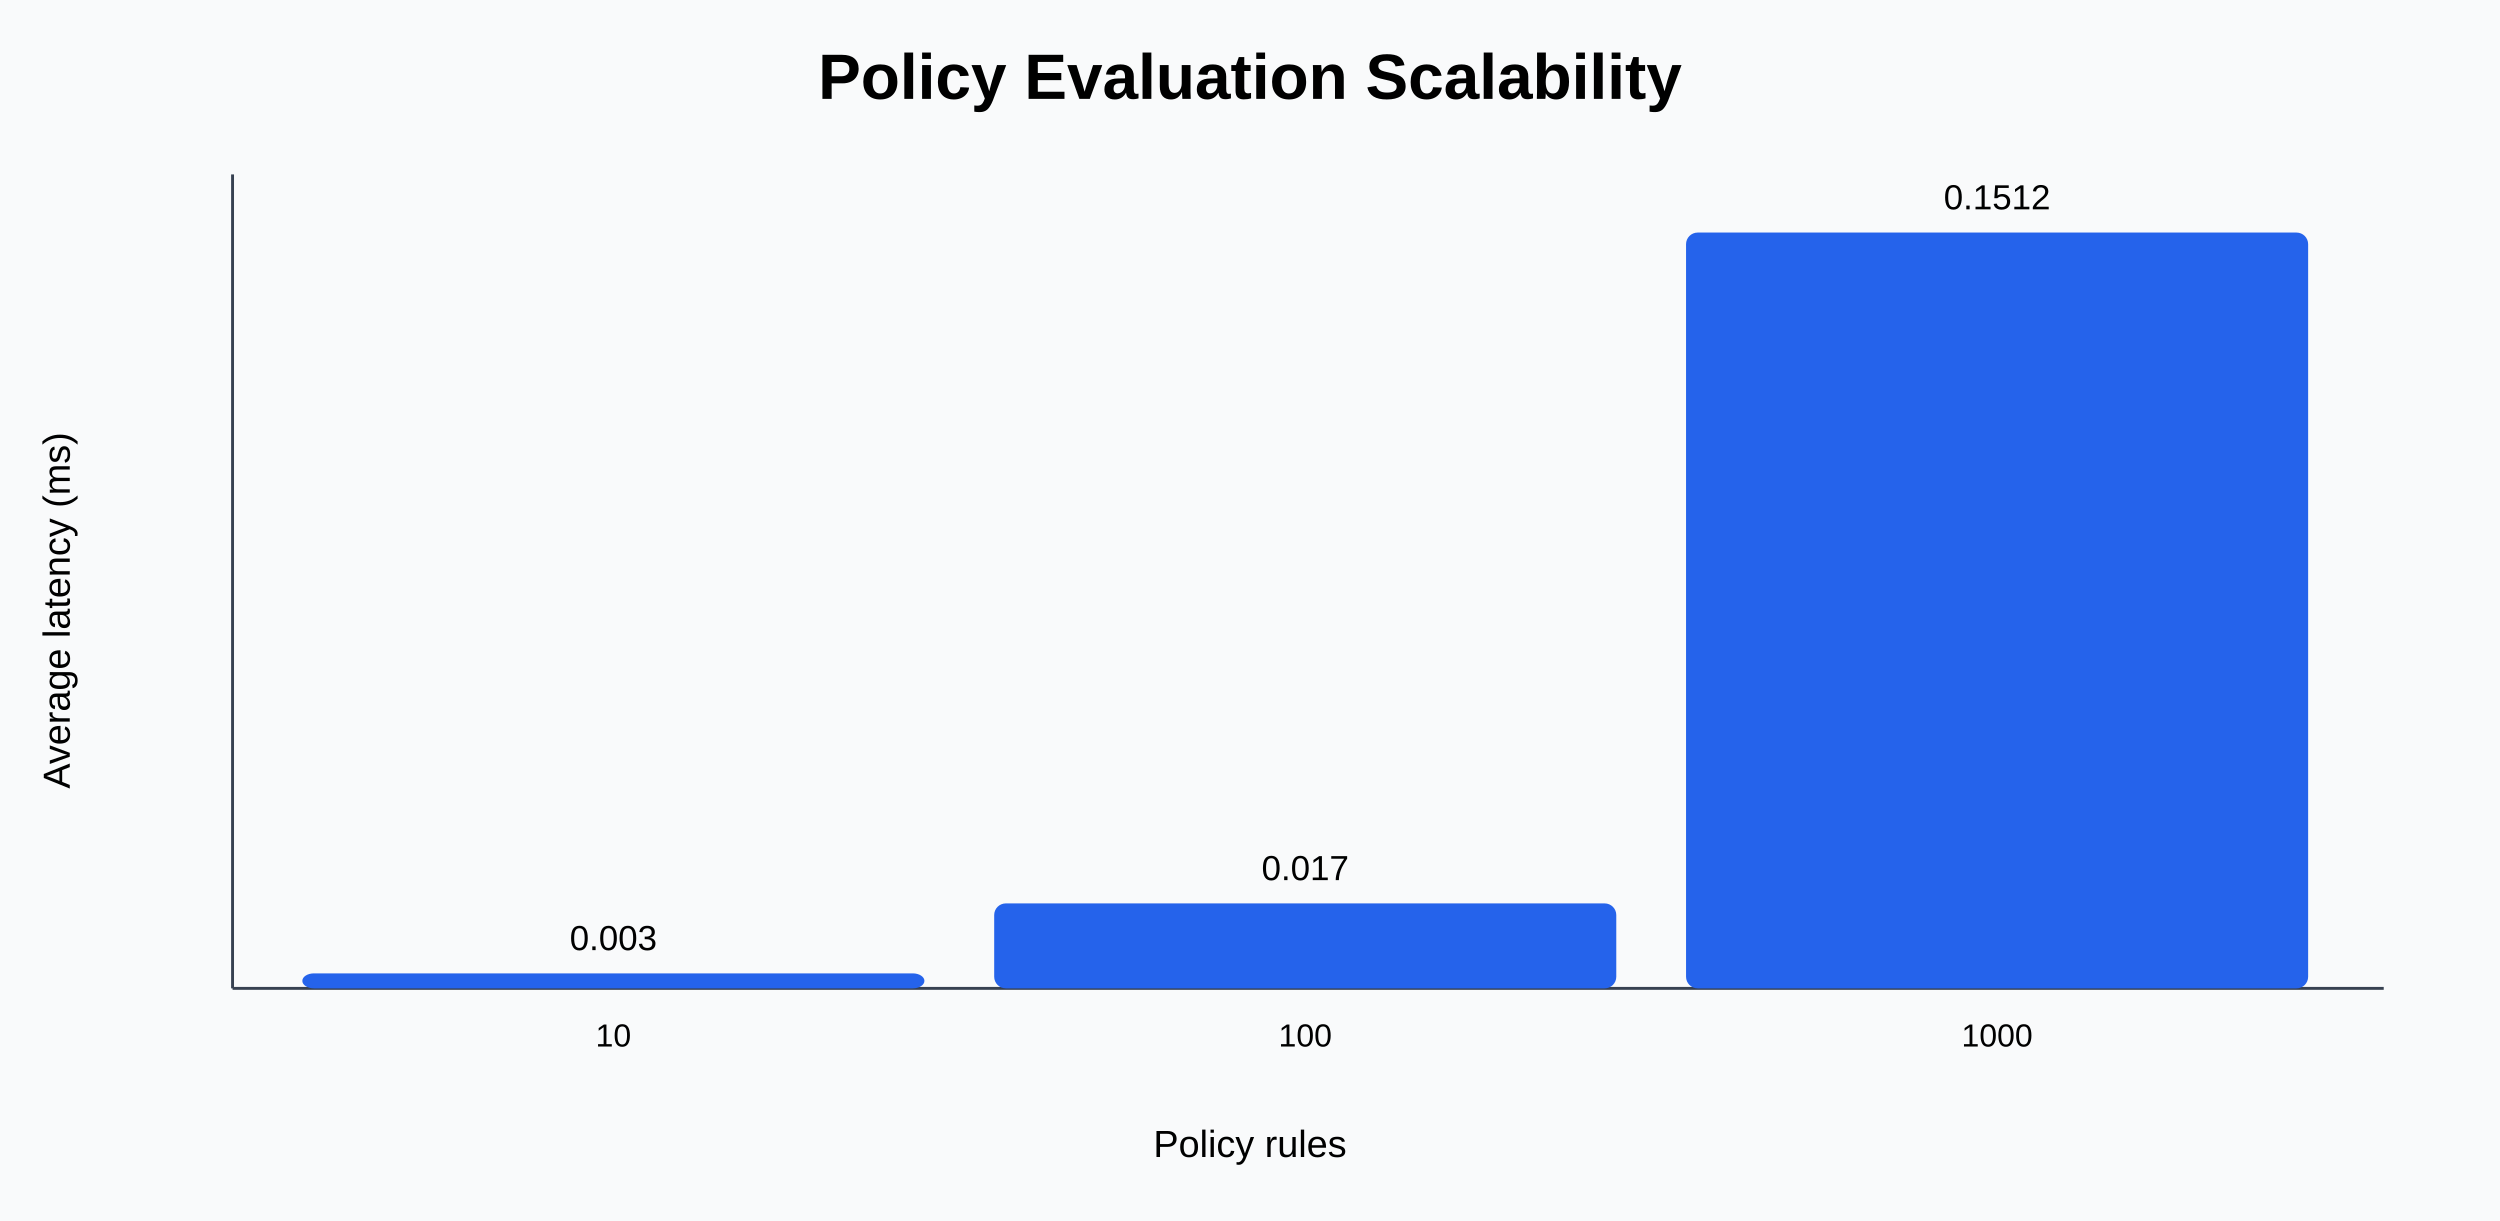
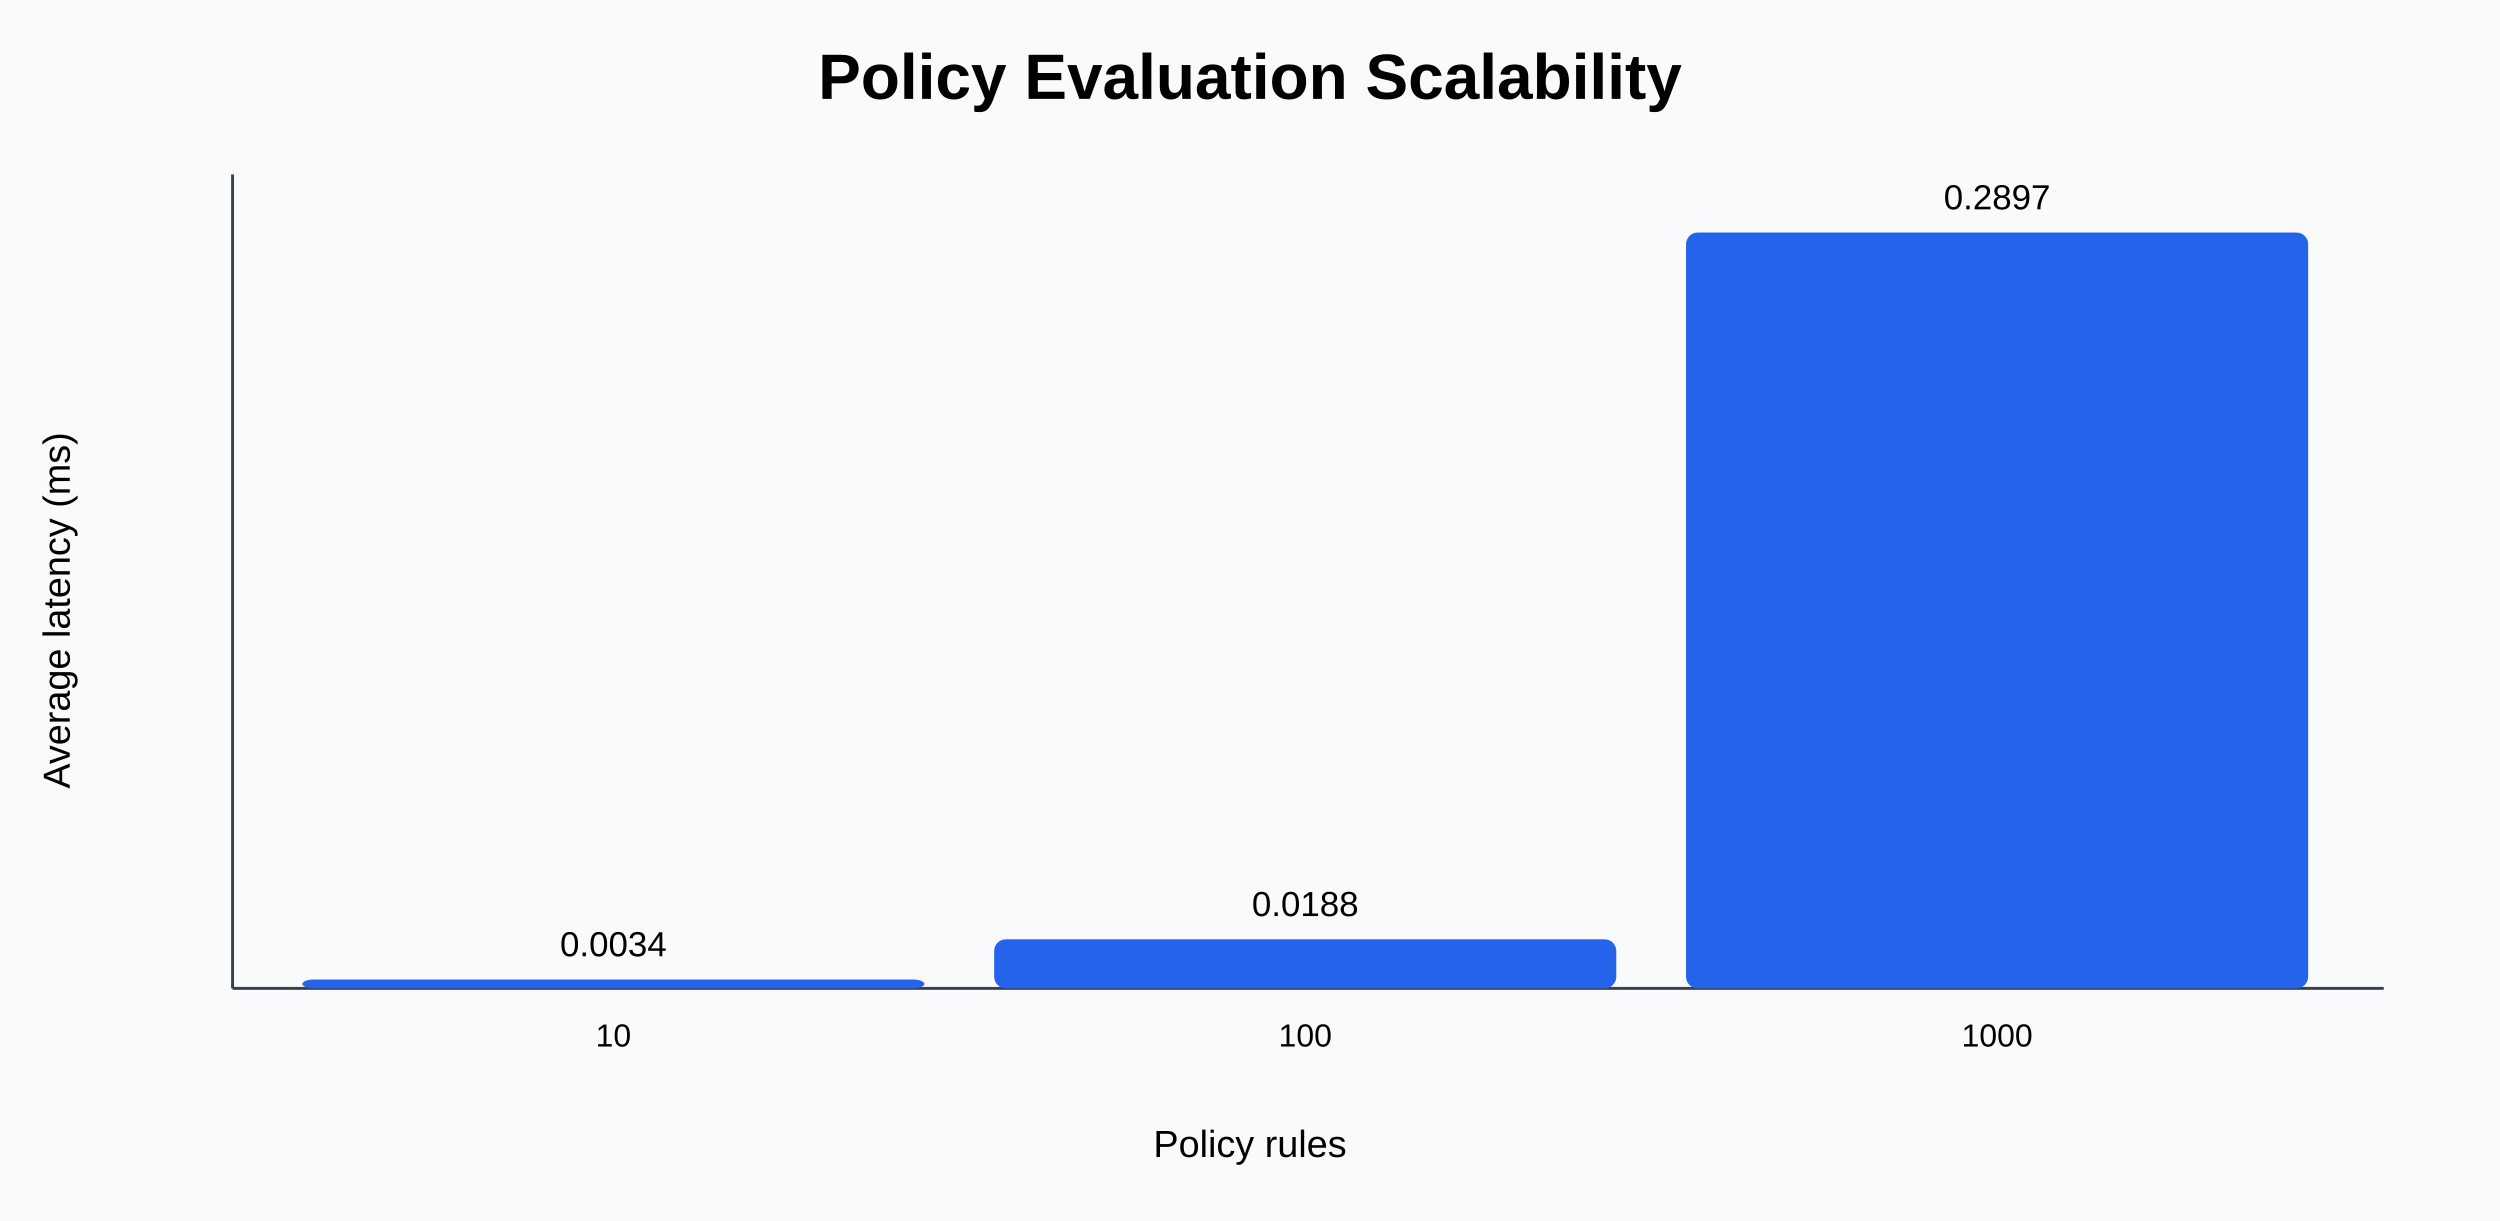
<svg xmlns="http://www.w3.org/2000/svg" width="860" height="420" viewBox="0 0 860 420">
  <rect width="100%" height="100%" fill="#f9fafb" />
  <text x="430.0" y="34" text-anchor="middle" font-family="Arial" font-size="22" font-weight="700">Policy Evaluation Scalability</text>
  <line x1="80" y1="60" x2="80" y2="340" stroke="#374151" />
  <line x1="80" y1="340" x2="820" y2="340" stroke="#374151" />
  <text x="24" y="210.0" transform="rotate(-90 24 210.0)" text-anchor="middle" font-family="Arial" font-size="13">Average latency (ms)</text>
  <text x="430.0" y="398" text-anchor="middle" font-family="Arial" font-size="13">Policy rules</text>
-   <rect x="104" y="334.84" width="214" height="5.16" fill="#2563eb" rx="4" />
-   <text x="211.0" y="326.84" text-anchor="middle" font-family="Arial" font-size="12">0.003</text>
+   <rect x="104" y="336.95" width="214" height="3.05" fill="#2563eb" rx="4" />
+   <text x="211.0" y="328.95" text-anchor="middle" font-family="Arial" font-size="12">0.0034</text>
  <text x="211.0" y="360" text-anchor="middle" font-family="Arial" font-size="11">10</text>
-   <rect x="342" y="310.77" width="214" height="29.23" fill="#2563eb" rx="4" />
-   <text x="449.0" y="302.77" text-anchor="middle" font-family="Arial" font-size="12">0.017</text>
+   <rect x="342" y="323.13" width="214" height="16.87" fill="#2563eb" rx="4" />
+   <text x="449.0" y="315.13" text-anchor="middle" font-family="Arial" font-size="12">0.0188</text>
  <text x="449.0" y="360" text-anchor="middle" font-family="Arial" font-size="11">100</text>
  <rect x="580" y="80.00" width="214" height="260.00" fill="#2563eb" rx="4" />
-   <text x="687.0" y="72.00" text-anchor="middle" font-family="Arial" font-size="12">0.1512</text>
+   <text x="687.0" y="72.00" text-anchor="middle" font-family="Arial" font-size="12">0.2897</text>
  <text x="687.0" y="360" text-anchor="middle" font-family="Arial" font-size="11">1000</text>
</svg>
